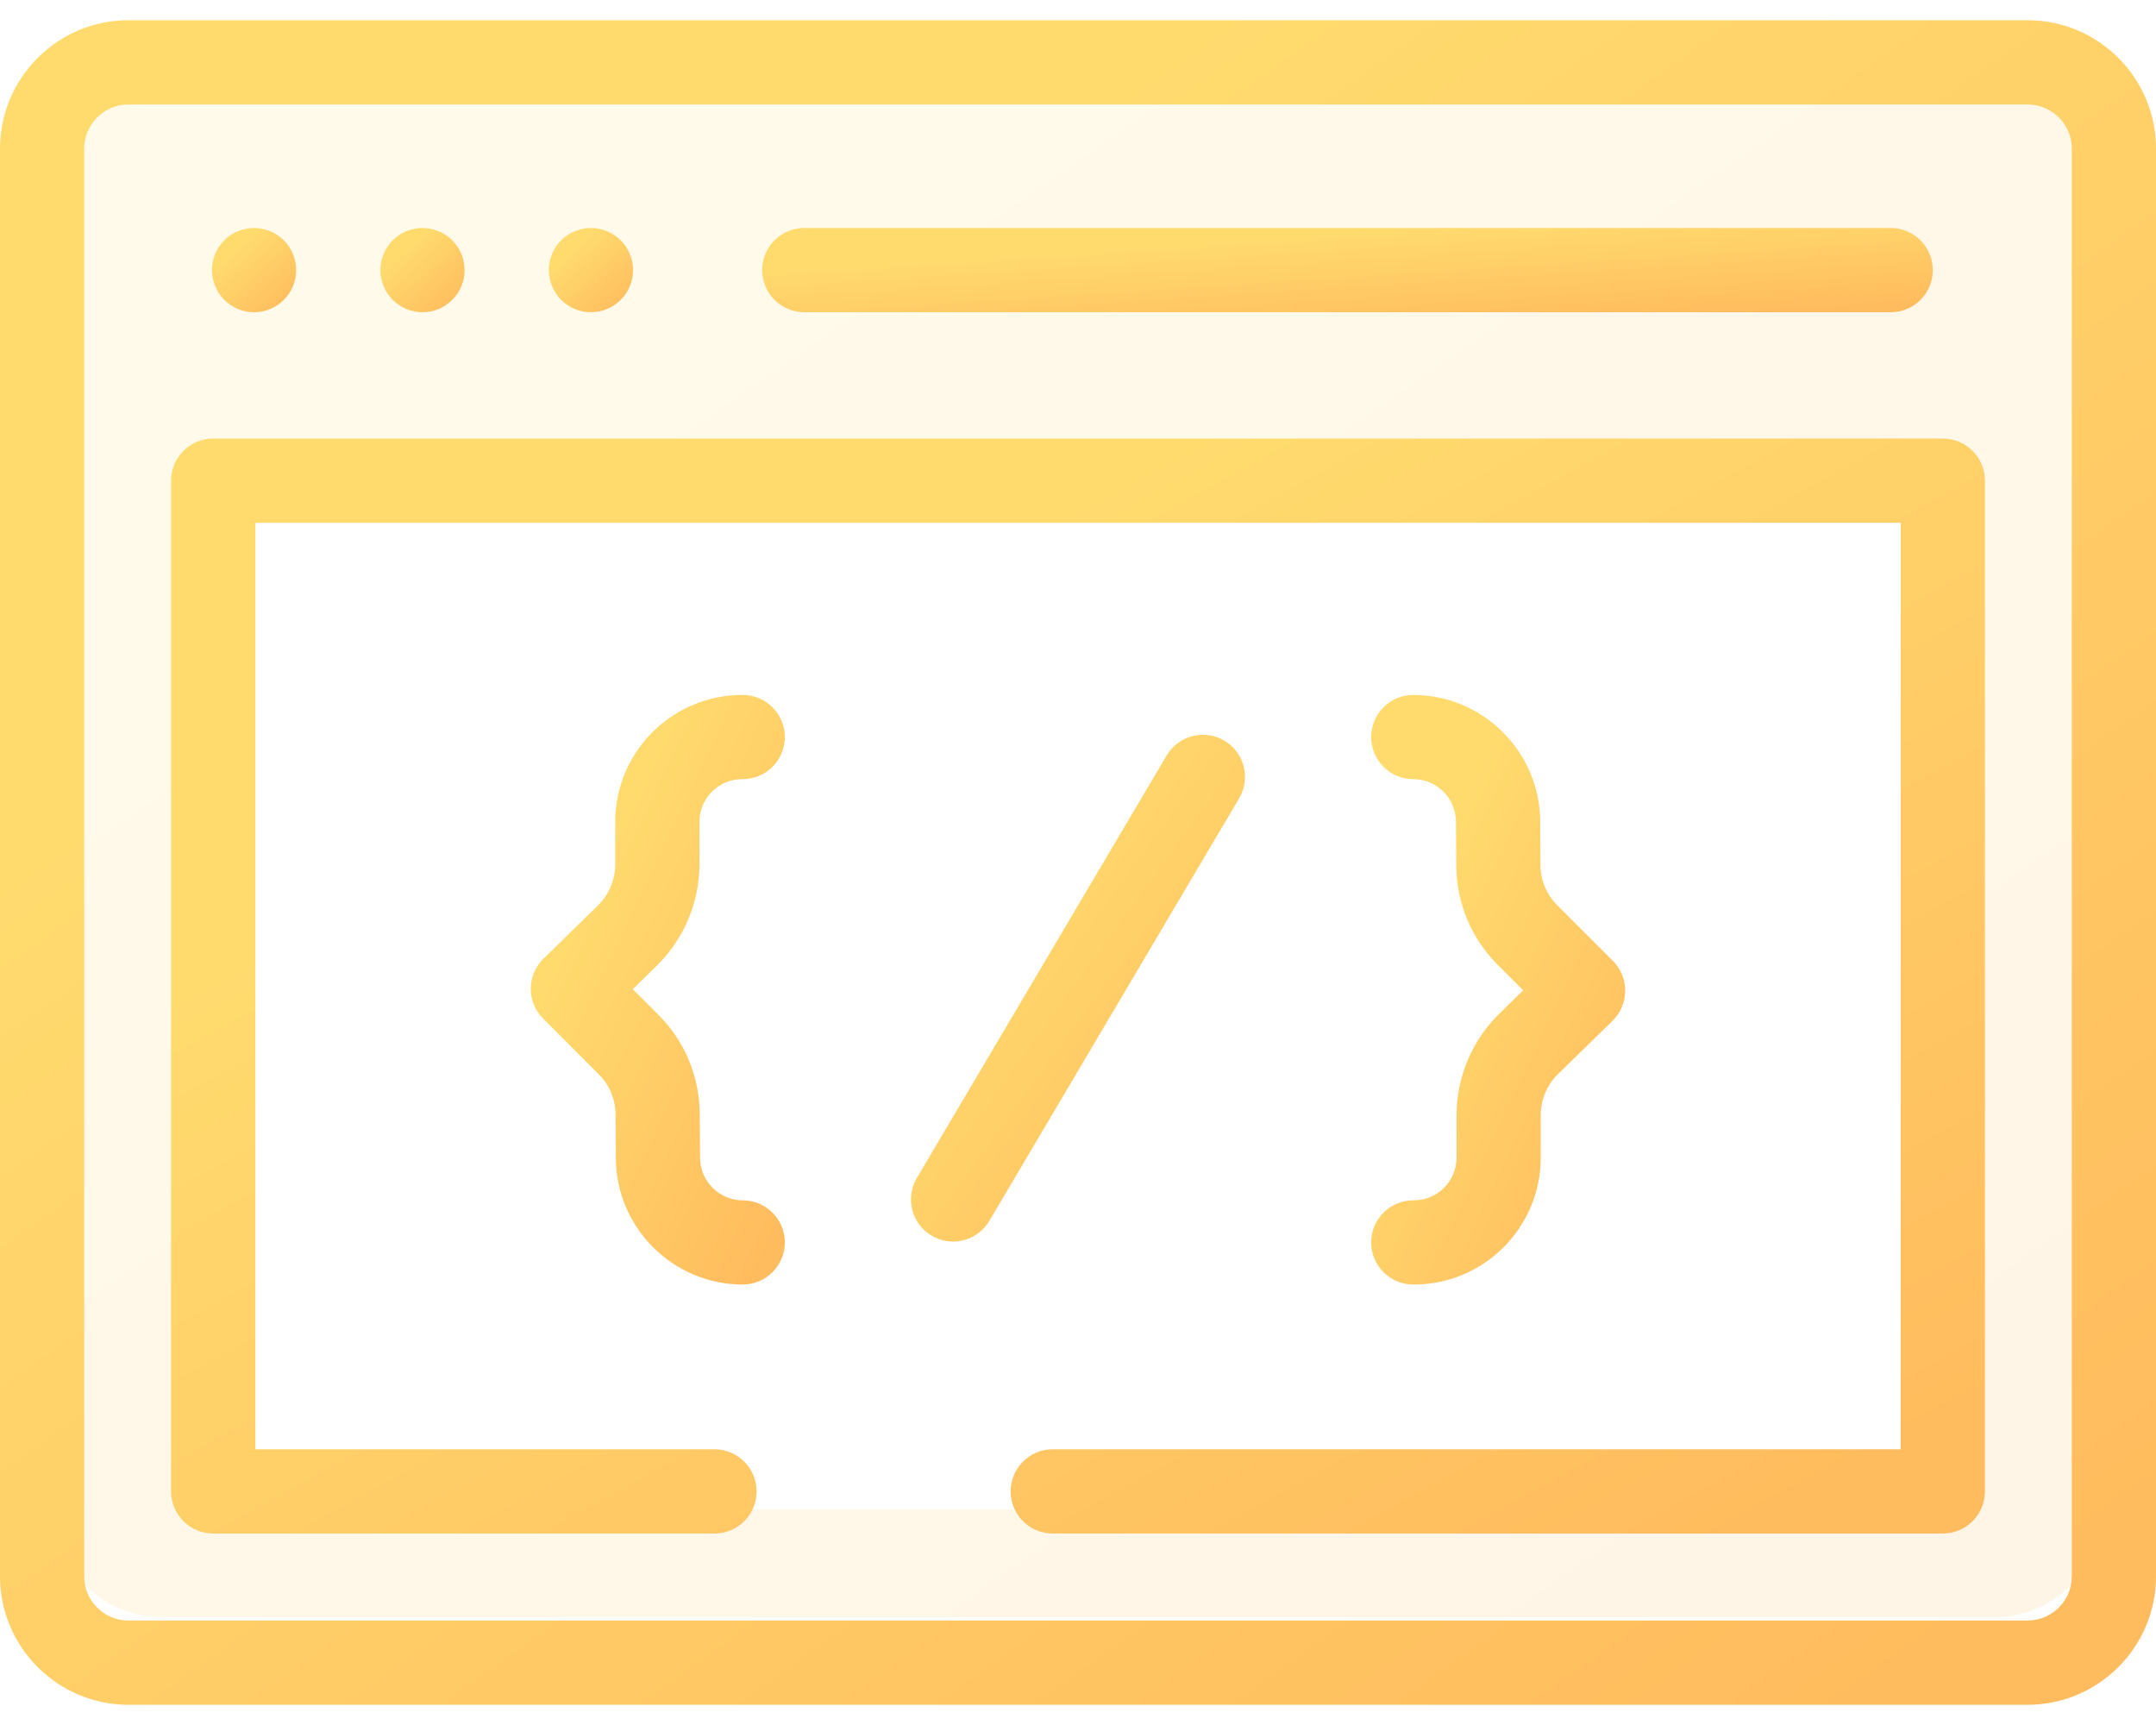
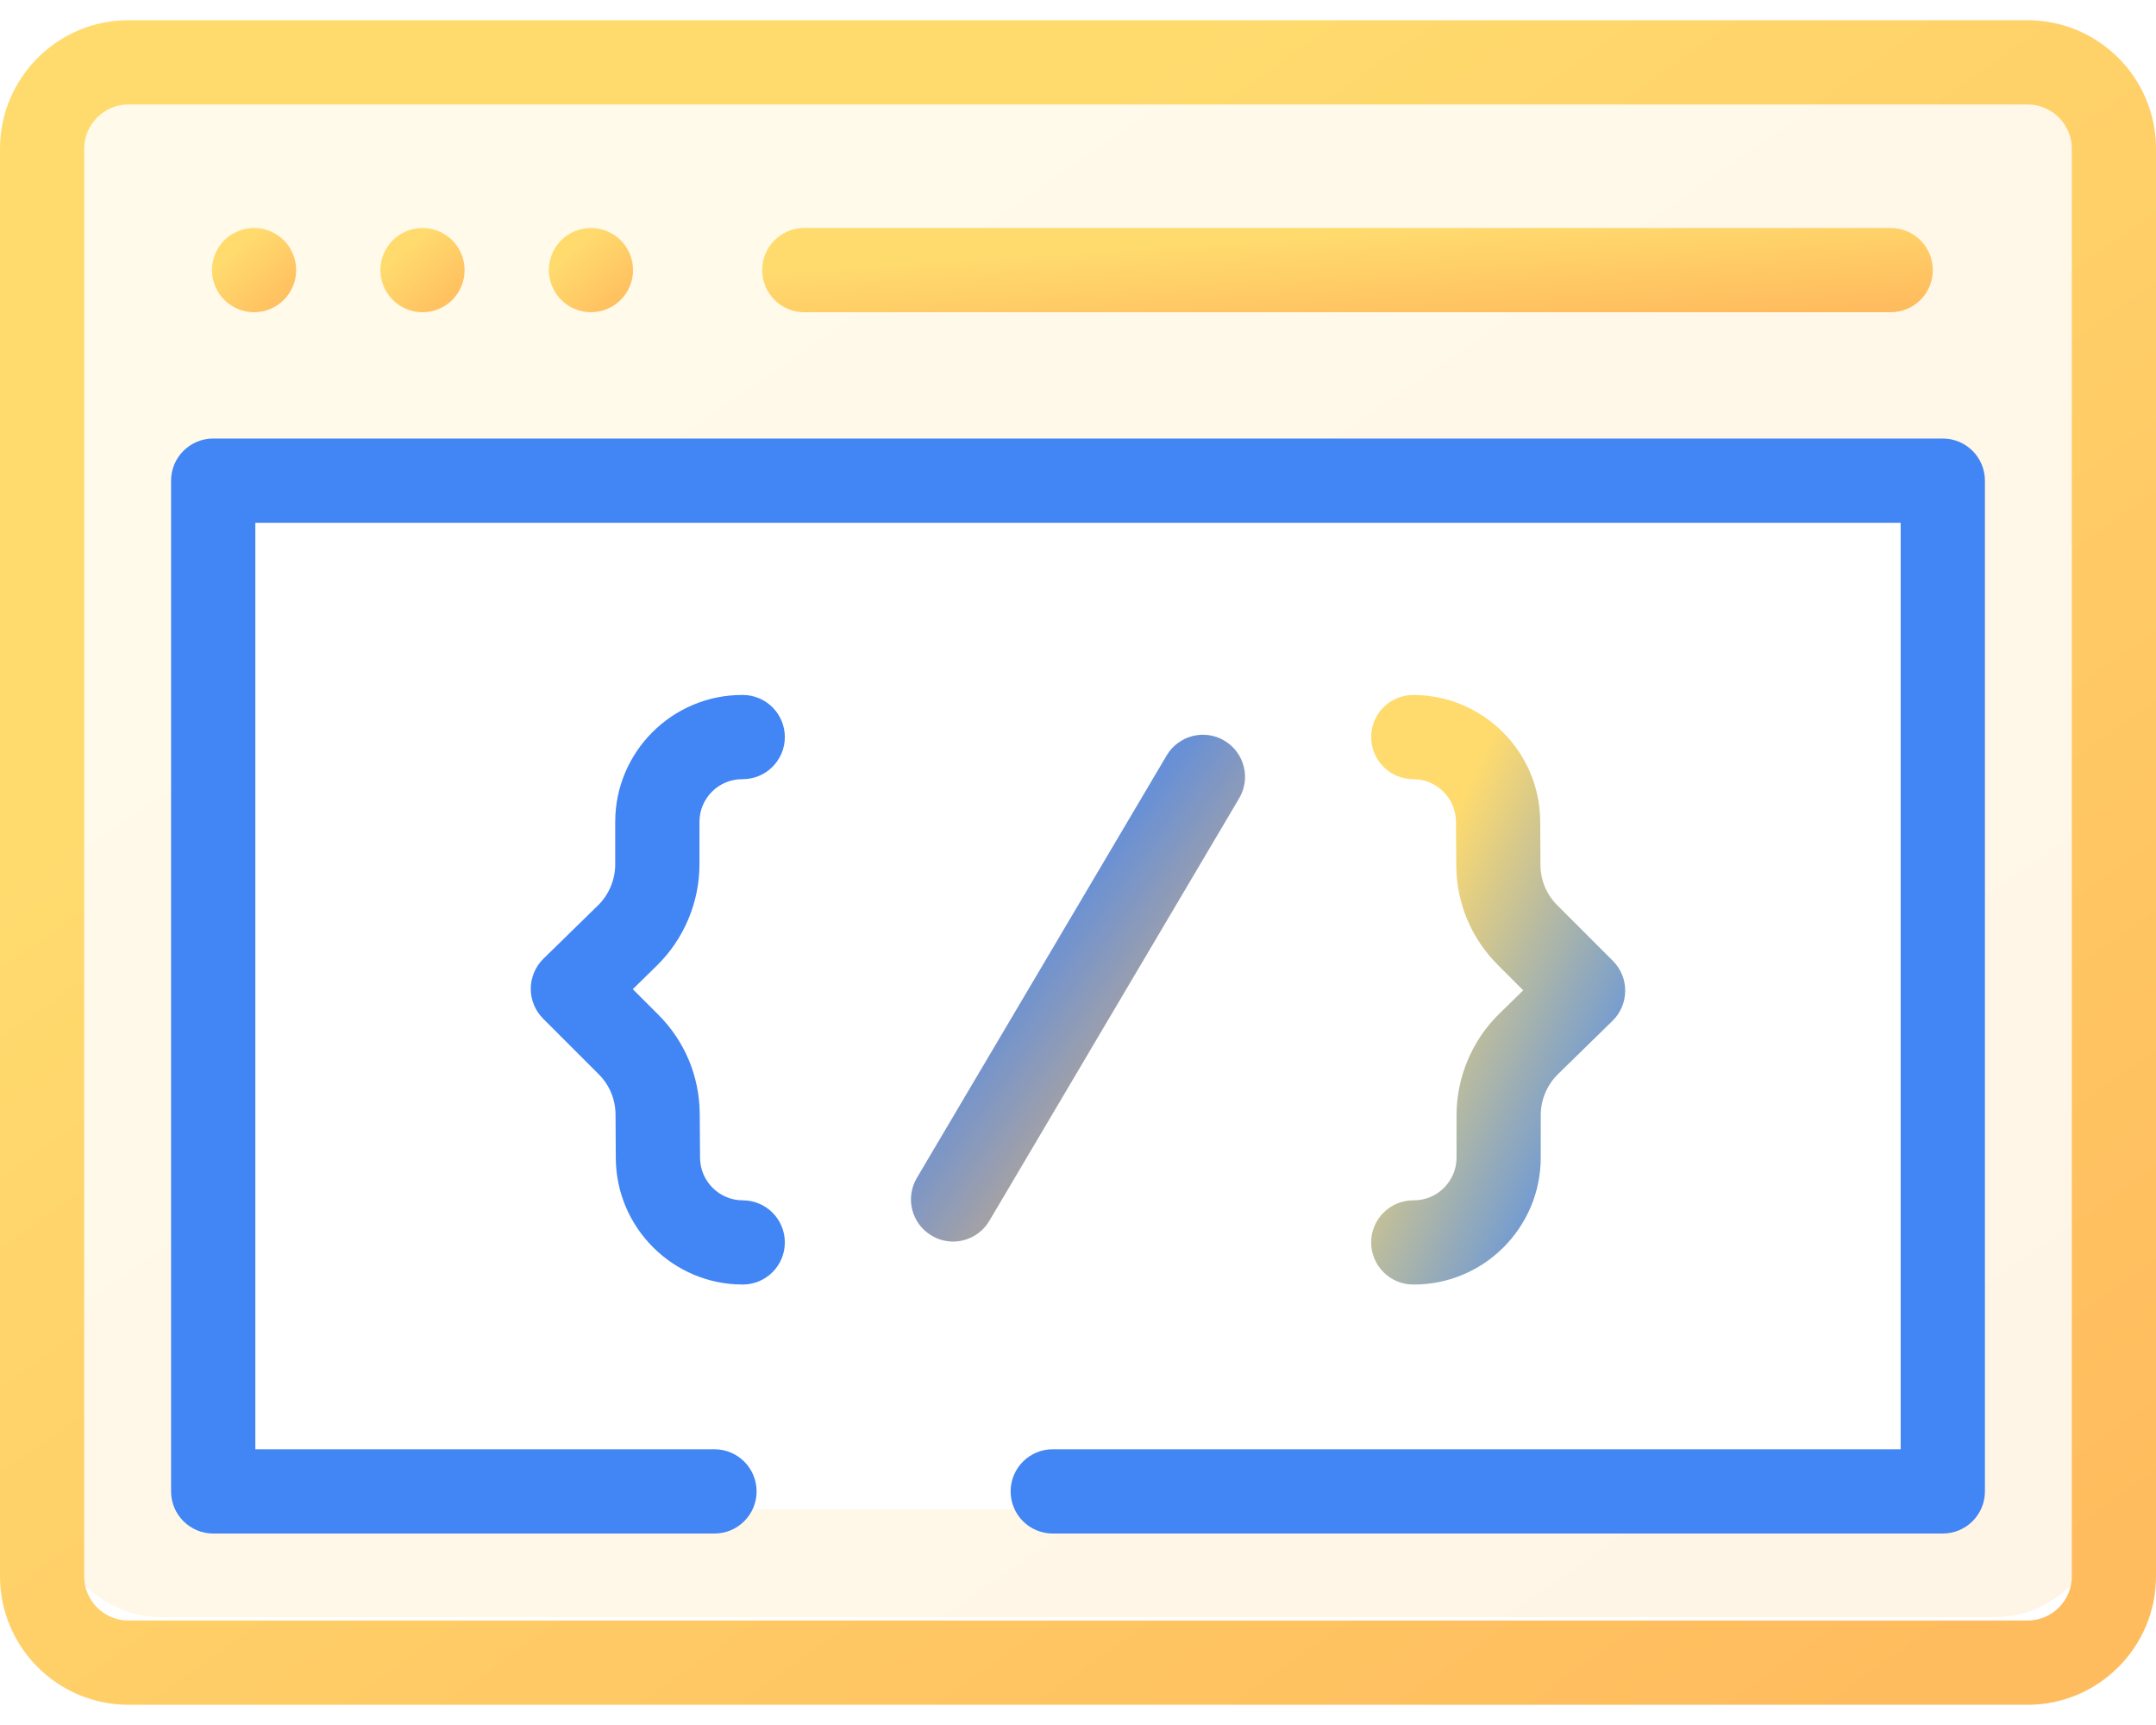
<svg xmlns="http://www.w3.org/2000/svg" width="40" height="32" viewBox="0 0 40 32" fill="#4285F4">
  <path opacity="0.15" fill-rule="evenodd" clip-rule="evenodd" d="M3 1C1.895 1 1 1.895 1 3V28C1 29.105 1.895 30 3 30H37C38.105 30 39 29.105 39 28V3C39 1.895 38.105 1 37 1H3ZM36 9H4V28H36V9Z" fill="url(#paint0_linear)" />
  <path d="M37.617 0.375H2.383C1.069 0.375 0 1.444 0 2.758V29.242C0 30.556 1.069 31.625 2.383 31.625H37.617C38.931 31.625 40 30.556 40 29.242V2.758C40 1.444 38.931 0.375 37.617 0.375ZM38.438 29.242C38.438 29.695 38.069 30.062 37.617 30.062H2.383C1.931 30.062 1.562 29.695 1.562 29.242V2.758C1.562 2.306 1.931 1.938 2.383 1.938H37.617C38.069 1.938 38.438 2.306 38.438 2.758V29.242Z" fill="url(#paint1_linear)" />
  <path d="M14.922 5.792H35.078C35.51 5.792 35.859 5.442 35.859 5.01C35.859 4.579 35.51 4.229 35.078 4.229H14.922C14.49 4.229 14.141 4.579 14.141 5.01C14.141 5.442 14.49 5.792 14.922 5.792Z" fill="url(#paint2_linear)" />
  <path d="M3.992 5.309C4.012 5.356 4.036 5.402 4.064 5.444C4.092 5.487 4.125 5.527 4.161 5.562C4.306 5.709 4.508 5.792 4.713 5.792C4.765 5.792 4.816 5.787 4.866 5.777C4.916 5.767 4.966 5.752 5.013 5.732C5.06 5.713 5.105 5.688 5.147 5.66C5.19 5.631 5.23 5.598 5.266 5.563C5.302 5.527 5.334 5.487 5.363 5.444C5.392 5.402 5.416 5.356 5.435 5.309C5.455 5.262 5.47 5.213 5.48 5.163C5.49 5.113 5.494 5.061 5.494 5.01C5.494 4.959 5.49 4.908 5.48 4.858C5.47 4.808 5.455 4.759 5.435 4.712C5.416 4.664 5.392 4.619 5.363 4.577C5.334 4.534 5.302 4.494 5.266 4.458C5.23 4.422 5.19 4.389 5.147 4.361C5.105 4.333 5.06 4.309 5.013 4.289C4.966 4.27 4.916 4.255 4.866 4.245C4.766 4.224 4.662 4.224 4.561 4.245C4.511 4.255 4.462 4.27 4.415 4.289C4.367 4.309 4.322 4.333 4.28 4.361C4.237 4.389 4.197 4.422 4.161 4.458C4.125 4.494 4.092 4.534 4.064 4.577C4.036 4.619 4.012 4.664 3.992 4.712C3.973 4.759 3.958 4.808 3.948 4.858C3.937 4.908 3.932 4.959 3.932 5.01C3.932 5.061 3.937 5.113 3.948 5.163C3.958 5.213 3.973 5.262 3.992 5.309Z" fill="url(#paint3_linear)" />
  <path d="M7.117 5.309C7.137 5.356 7.161 5.402 7.189 5.444C7.217 5.487 7.25 5.527 7.286 5.562C7.431 5.709 7.633 5.792 7.838 5.792C7.89 5.792 7.941 5.787 7.991 5.777C8.041 5.767 8.091 5.752 8.138 5.732C8.185 5.713 8.23 5.688 8.272 5.66C8.315 5.631 8.355 5.598 8.391 5.563C8.427 5.527 8.459 5.487 8.488 5.444C8.517 5.402 8.541 5.356 8.56 5.309C8.58 5.262 8.595 5.213 8.605 5.163C8.615 5.113 8.619 5.061 8.619 5.01C8.619 4.959 8.615 4.908 8.605 4.858C8.595 4.808 8.58 4.759 8.56 4.712C8.541 4.664 8.517 4.619 8.488 4.577C8.459 4.534 8.427 4.494 8.391 4.458C8.355 4.422 8.315 4.389 8.272 4.361C8.23 4.333 8.185 4.309 8.138 4.289C8.091 4.27 8.041 4.255 7.991 4.245C7.891 4.224 7.787 4.224 7.686 4.245C7.636 4.255 7.587 4.27 7.54 4.289C7.492 4.309 7.447 4.333 7.405 4.361C7.362 4.389 7.322 4.422 7.286 4.458C7.25 4.494 7.217 4.534 7.189 4.577C7.161 4.619 7.137 4.664 7.117 4.712C7.098 4.759 7.083 4.808 7.073 4.858C7.062 4.908 7.057 4.959 7.057 5.01C7.057 5.061 7.062 5.113 7.073 5.163C7.083 5.213 7.098 5.262 7.117 5.309Z" fill="url(#paint4_linear)" />
  <path d="M10.242 5.309C10.262 5.356 10.286 5.402 10.314 5.444C10.342 5.487 10.375 5.527 10.411 5.562C10.447 5.598 10.487 5.631 10.53 5.66C10.572 5.688 10.617 5.713 10.665 5.732C10.712 5.752 10.761 5.767 10.811 5.777C10.861 5.787 10.912 5.791 10.963 5.791C11.015 5.791 11.066 5.787 11.116 5.777C11.166 5.767 11.216 5.752 11.262 5.732C11.309 5.713 11.355 5.688 11.398 5.66C11.44 5.631 11.48 5.598 11.516 5.562C11.552 5.527 11.585 5.487 11.613 5.444C11.642 5.402 11.666 5.356 11.685 5.309C11.705 5.262 11.72 5.213 11.73 5.163C11.74 5.113 11.744 5.061 11.744 5.01C11.744 4.959 11.74 4.908 11.73 4.858C11.72 4.808 11.705 4.759 11.685 4.712C11.666 4.664 11.642 4.619 11.613 4.577C11.585 4.534 11.552 4.494 11.516 4.458C11.48 4.422 11.44 4.389 11.398 4.361C11.355 4.333 11.309 4.309 11.262 4.289C11.216 4.27 11.166 4.255 11.116 4.245C11.016 4.224 10.912 4.224 10.811 4.245C10.761 4.255 10.712 4.27 10.665 4.289C10.617 4.309 10.572 4.333 10.53 4.361C10.487 4.389 10.447 4.422 10.411 4.458C10.375 4.494 10.342 4.534 10.314 4.577C10.286 4.619 10.262 4.664 10.242 4.712C10.223 4.759 10.208 4.808 10.198 4.858C10.187 4.908 10.182 4.959 10.182 5.01C10.182 5.061 10.187 5.113 10.198 5.163C10.208 5.213 10.223 5.262 10.242 5.309Z" fill="url(#paint5_linear)" />
  <path d="M22.715 13.739C22.344 13.519 21.865 13.643 21.645 14.014L17.01 21.852C16.79 22.224 16.913 22.703 17.285 22.922C17.409 22.996 17.546 23.032 17.682 23.032C17.949 23.032 18.209 22.894 18.355 22.648L22.99 14.809C23.21 14.438 23.087 13.959 22.715 13.739Z" fill="url(#paint6_linear)" />
  <path d="M12.977 16.035V15.246C12.977 14.809 13.332 14.454 13.769 14.454H13.78C14.211 14.454 14.561 14.104 14.561 13.673C14.561 13.242 14.211 12.892 13.78 12.892H13.769C12.471 12.892 11.414 13.948 11.414 15.246V16.035C11.414 16.319 11.298 16.596 11.095 16.795L10.082 17.785C9.933 17.931 9.849 18.131 9.847 18.34C9.846 18.548 9.929 18.749 10.076 18.896L11.108 19.928C11.307 20.126 11.417 20.391 11.42 20.672L11.425 21.491C11.434 22.78 12.49 23.829 13.78 23.829C14.211 23.829 14.561 23.479 14.561 23.048C14.561 22.616 14.211 22.267 13.78 22.267C13.346 22.267 12.991 21.914 12.988 21.48L12.982 20.661C12.977 19.966 12.704 19.313 12.213 18.823L11.74 18.35L12.187 17.912C12.689 17.421 12.977 16.737 12.977 16.035Z" fill="url(#paint7_linear)" />
  <path d="M27.023 20.686V21.474C27.023 21.911 26.668 22.267 26.231 22.267H26.22C25.789 22.267 25.439 22.616 25.439 23.048C25.439 23.479 25.789 23.829 26.22 23.829H26.231C27.529 23.829 28.585 22.773 28.585 21.474V20.686C28.585 20.402 28.702 20.125 28.905 19.926L29.918 18.936C30.067 18.79 30.151 18.59 30.152 18.381C30.154 18.172 30.071 17.972 29.923 17.824L28.892 16.793C28.693 16.595 28.582 16.33 28.58 16.049L28.575 15.23C28.566 13.941 27.509 12.892 26.22 12.892C25.789 12.892 25.439 13.242 25.439 13.673C25.439 14.104 25.789 14.454 26.22 14.454C26.654 14.454 27.009 14.807 27.012 15.241L27.018 16.059C27.023 16.754 27.296 17.407 27.787 17.898L28.26 18.371L27.812 18.809C27.311 19.3 27.023 19.984 27.023 20.686Z" fill="url(#paint8_linear)" />
  <path d="M36.044 8.135H3.956C3.524 8.135 3.174 8.485 3.174 8.917V27.667C3.174 28.098 3.524 28.448 3.956 28.448H13.255C13.687 28.448 14.037 28.098 14.037 27.667C14.037 27.235 13.687 26.885 13.255 26.885H4.737V9.698H35.263V26.885H19.531C19.1 26.885 18.75 27.235 18.75 27.667C18.75 28.098 19.1 28.448 19.531 28.448H36.044C36.476 28.448 36.826 28.098 36.826 27.667V8.917C36.826 8.485 36.476 8.135 36.044 8.135Z" fill="url(#paint9_linear)" />
  <defs>
    <linearGradient id="paint0_linear" x1="3.153" y1="1" x2="26.689" y2="35.054" gradientUnits="userSpaceOnUse">
      <stop offset="0.259" stop-color="#FFDB6E" />
      <stop offset="1" stop-color="#FFBC5E" />
    </linearGradient>
    <linearGradient id="paint1_linear" x1="2.267" y1="0.375" x2="27.833" y2="36.511" gradientUnits="userSpaceOnUse">
      <stop offset="0.259" stop-color="#FFDB6E" />
      <stop offset="1" stop-color="#FFBC5E" />
    </linearGradient>
    <linearGradient id="paint2_linear" x1="15.371" y1="4.229" x2="15.547" y2="6.929" gradientUnits="userSpaceOnUse">
      <stop offset="0.259" stop-color="#FFDB6E" />
      <stop offset="1" stop-color="#FFBC5E" />
    </linearGradient>
    <linearGradient id="paint3_linear" x1="4.02" y1="4.229" x2="5.369" y2="5.719" gradientUnits="userSpaceOnUse">
      <stop offset="0.259" stop-color="#FFDB6E" />
      <stop offset="1" stop-color="#FFBC5E" />
    </linearGradient>
    <linearGradient id="paint4_linear" x1="7.145" y1="4.229" x2="8.494" y2="5.719" gradientUnits="userSpaceOnUse">
      <stop offset="0.259" stop-color="#FFDB6E" />
      <stop offset="1" stop-color="#FFBC5E" />
    </linearGradient>
    <linearGradient id="paint5_linear" x1="10.27" y1="4.229" x2="11.619" y2="5.719" gradientUnits="userSpaceOnUse">
      <stop offset="0.259" stop-color="#FFDB6E" />
      <stop offset="1" stop-color="#FFBC5E" />
    </linearGradient>
    <linearGradient id="paint6_linear" x1="17.252" y1="13.63" x2="25.014" y2="19.281" gradientUnits="userSpaceOnUse">
-       <stop offset="0.259" stop-color="#FFDB6E" />
+       <stop offset="0.259" stop-color="#4285F4" />
      <stop offset="1" stop-color="#FFBC5E" />
    </linearGradient>
    <linearGradient id="paint7_linear" x1="10.114" y1="12.892" x2="17.479" y2="16.396" gradientUnits="userSpaceOnUse">
-       <stop offset="0.259" stop-color="#FFDB6E" />
-       <stop offset="1" stop-color="#FFBC5E" />
+       <stop offset="0.259" stop-color="#4285F4" />
+       <stop offset="1" stop-color="#4285F4" />
    </linearGradient>
    <linearGradient id="paint8_linear" x1="25.706" y1="12.892" x2="33.07" y2="16.396" gradientUnits="userSpaceOnUse">
      <stop offset="0.259" stop-color="#FFDB6E" />
-       <stop offset="1" stop-color="#FFBC5E" />
+       <stop offset="1" stop-color="#4285F4" />
    </linearGradient>
    <linearGradient id="paint9_linear" x1="5.081" y1="8.135" x2="19.915" y2="35.272" gradientUnits="userSpaceOnUse">
-       <stop offset="0.259" stop-color="#FFDB6E" />
-       <stop offset="1" stop-color="#FFBC5E" />
+       <stop offset="0.259" stop-color="#4285F4" />
+       <stop offset="1" stop-color="#4285F4" />
    </linearGradient>
  </defs>
</svg>
